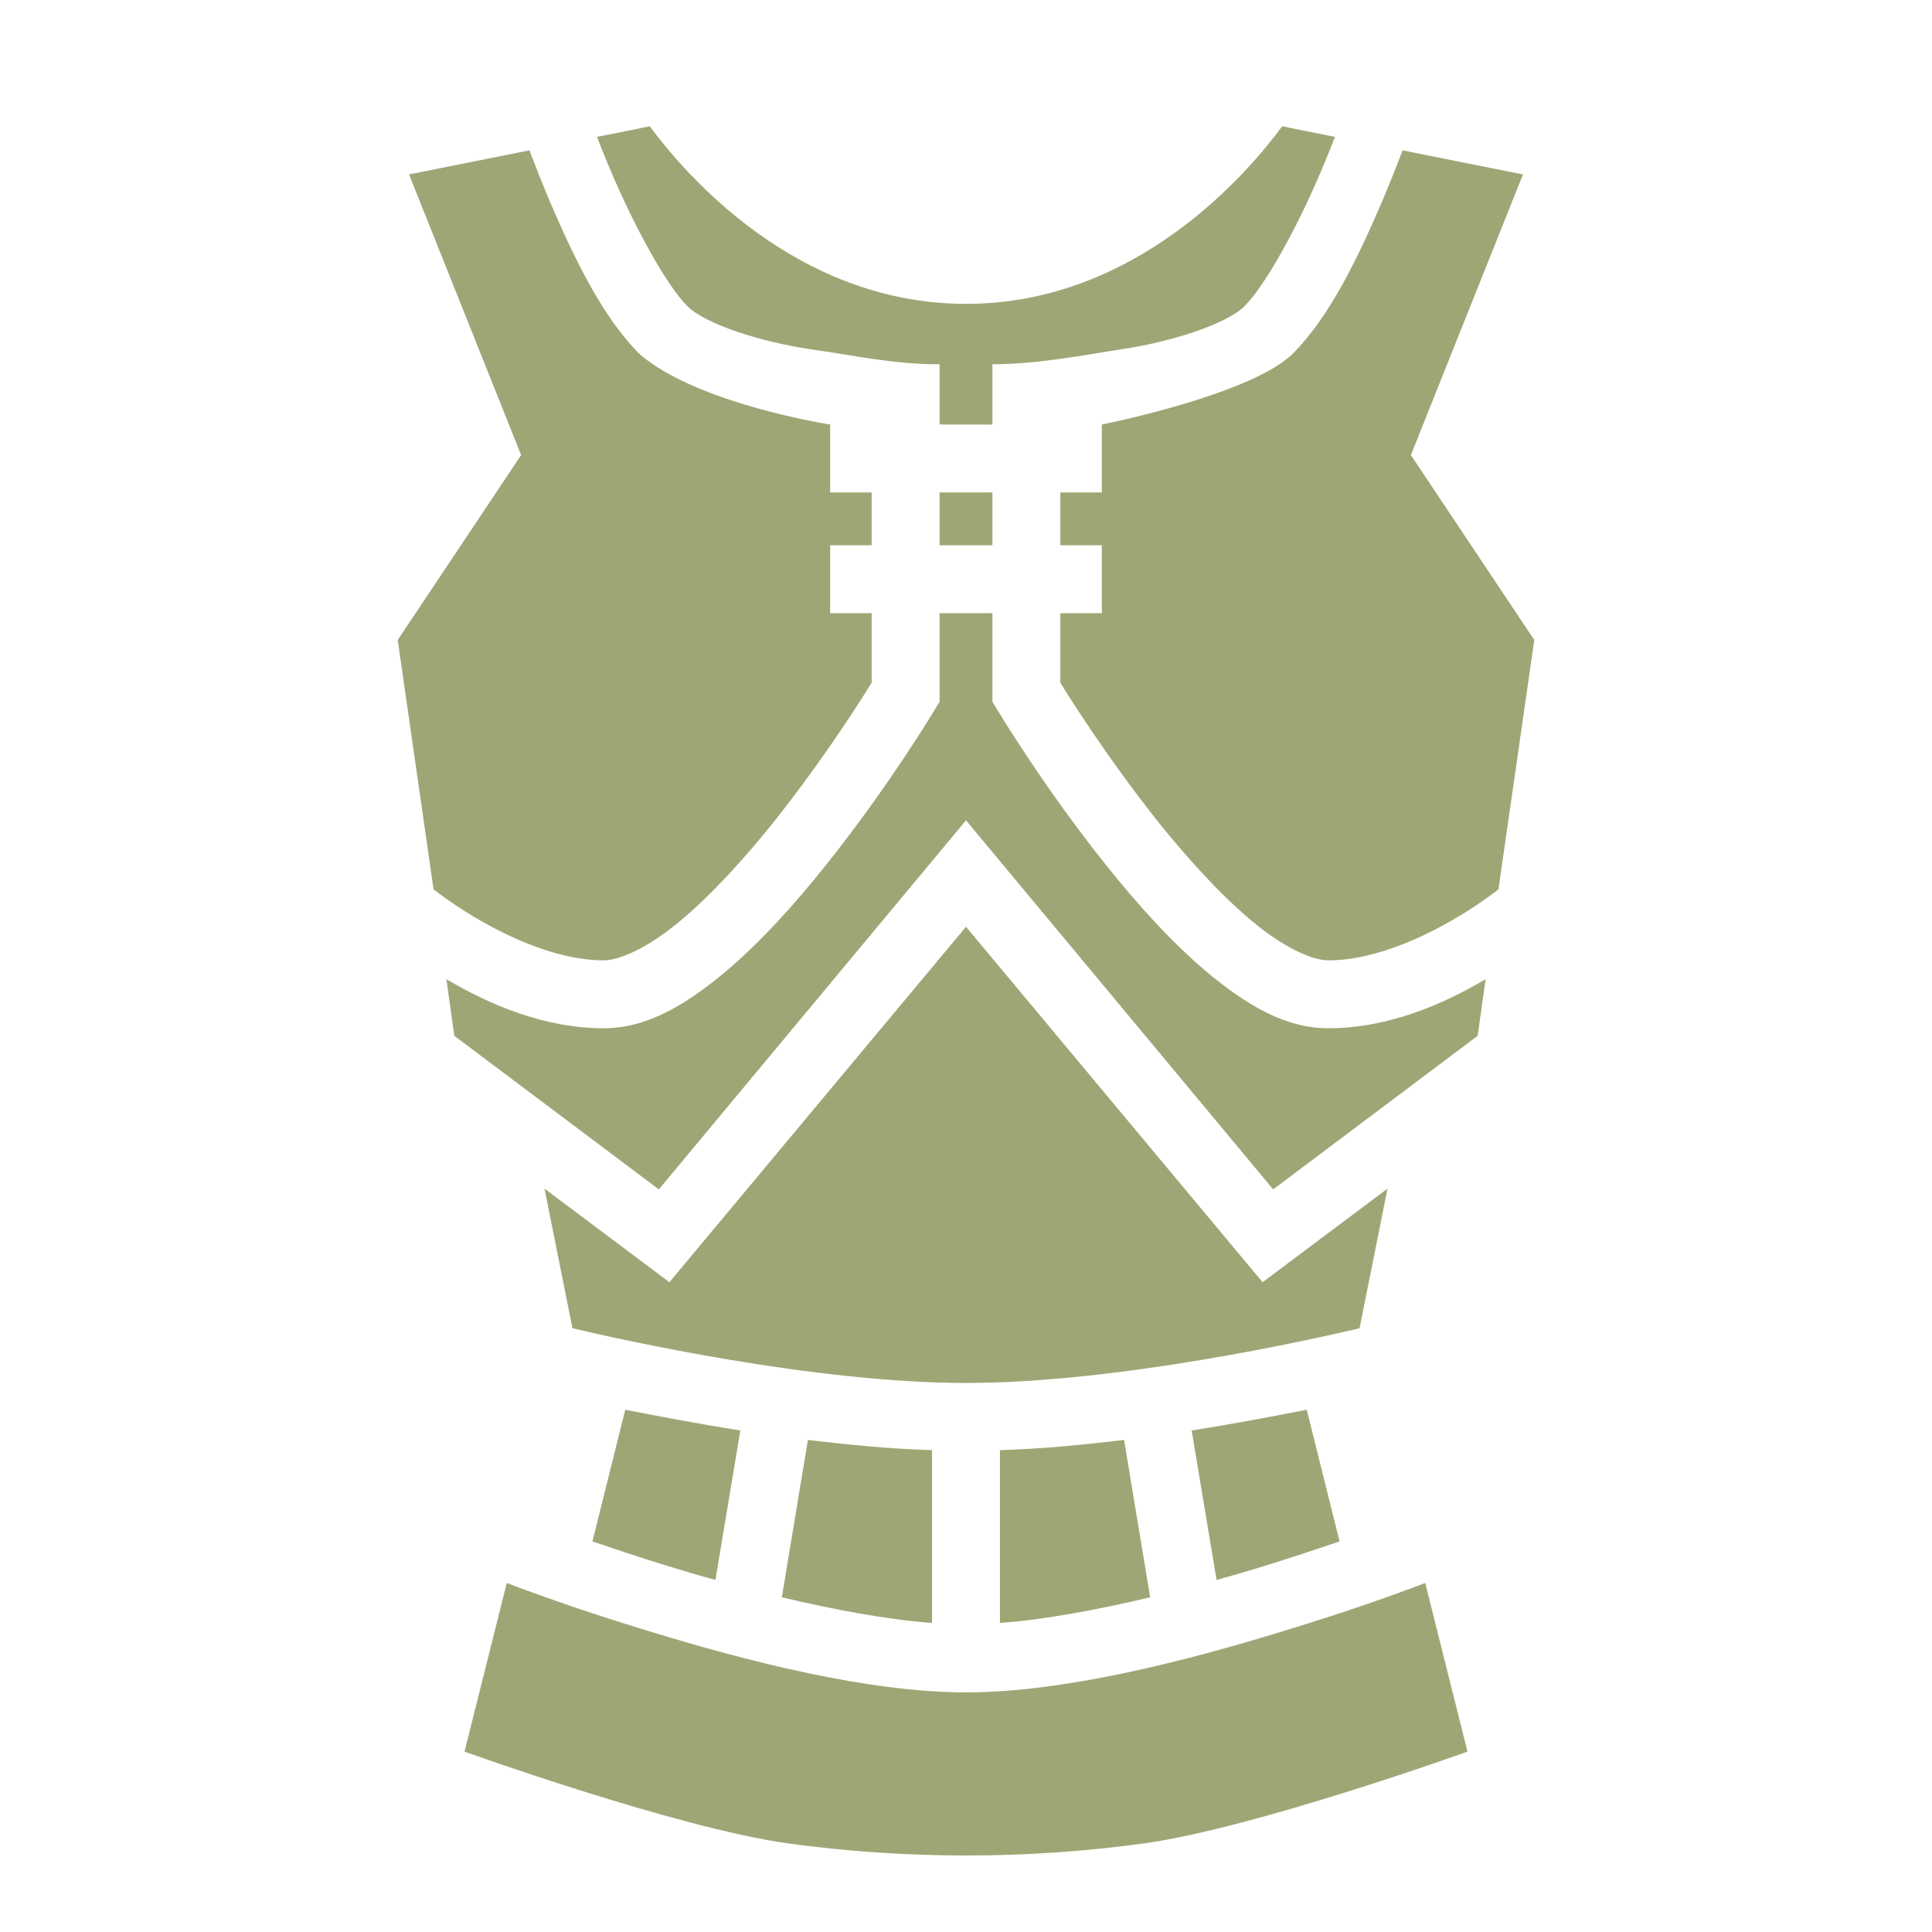
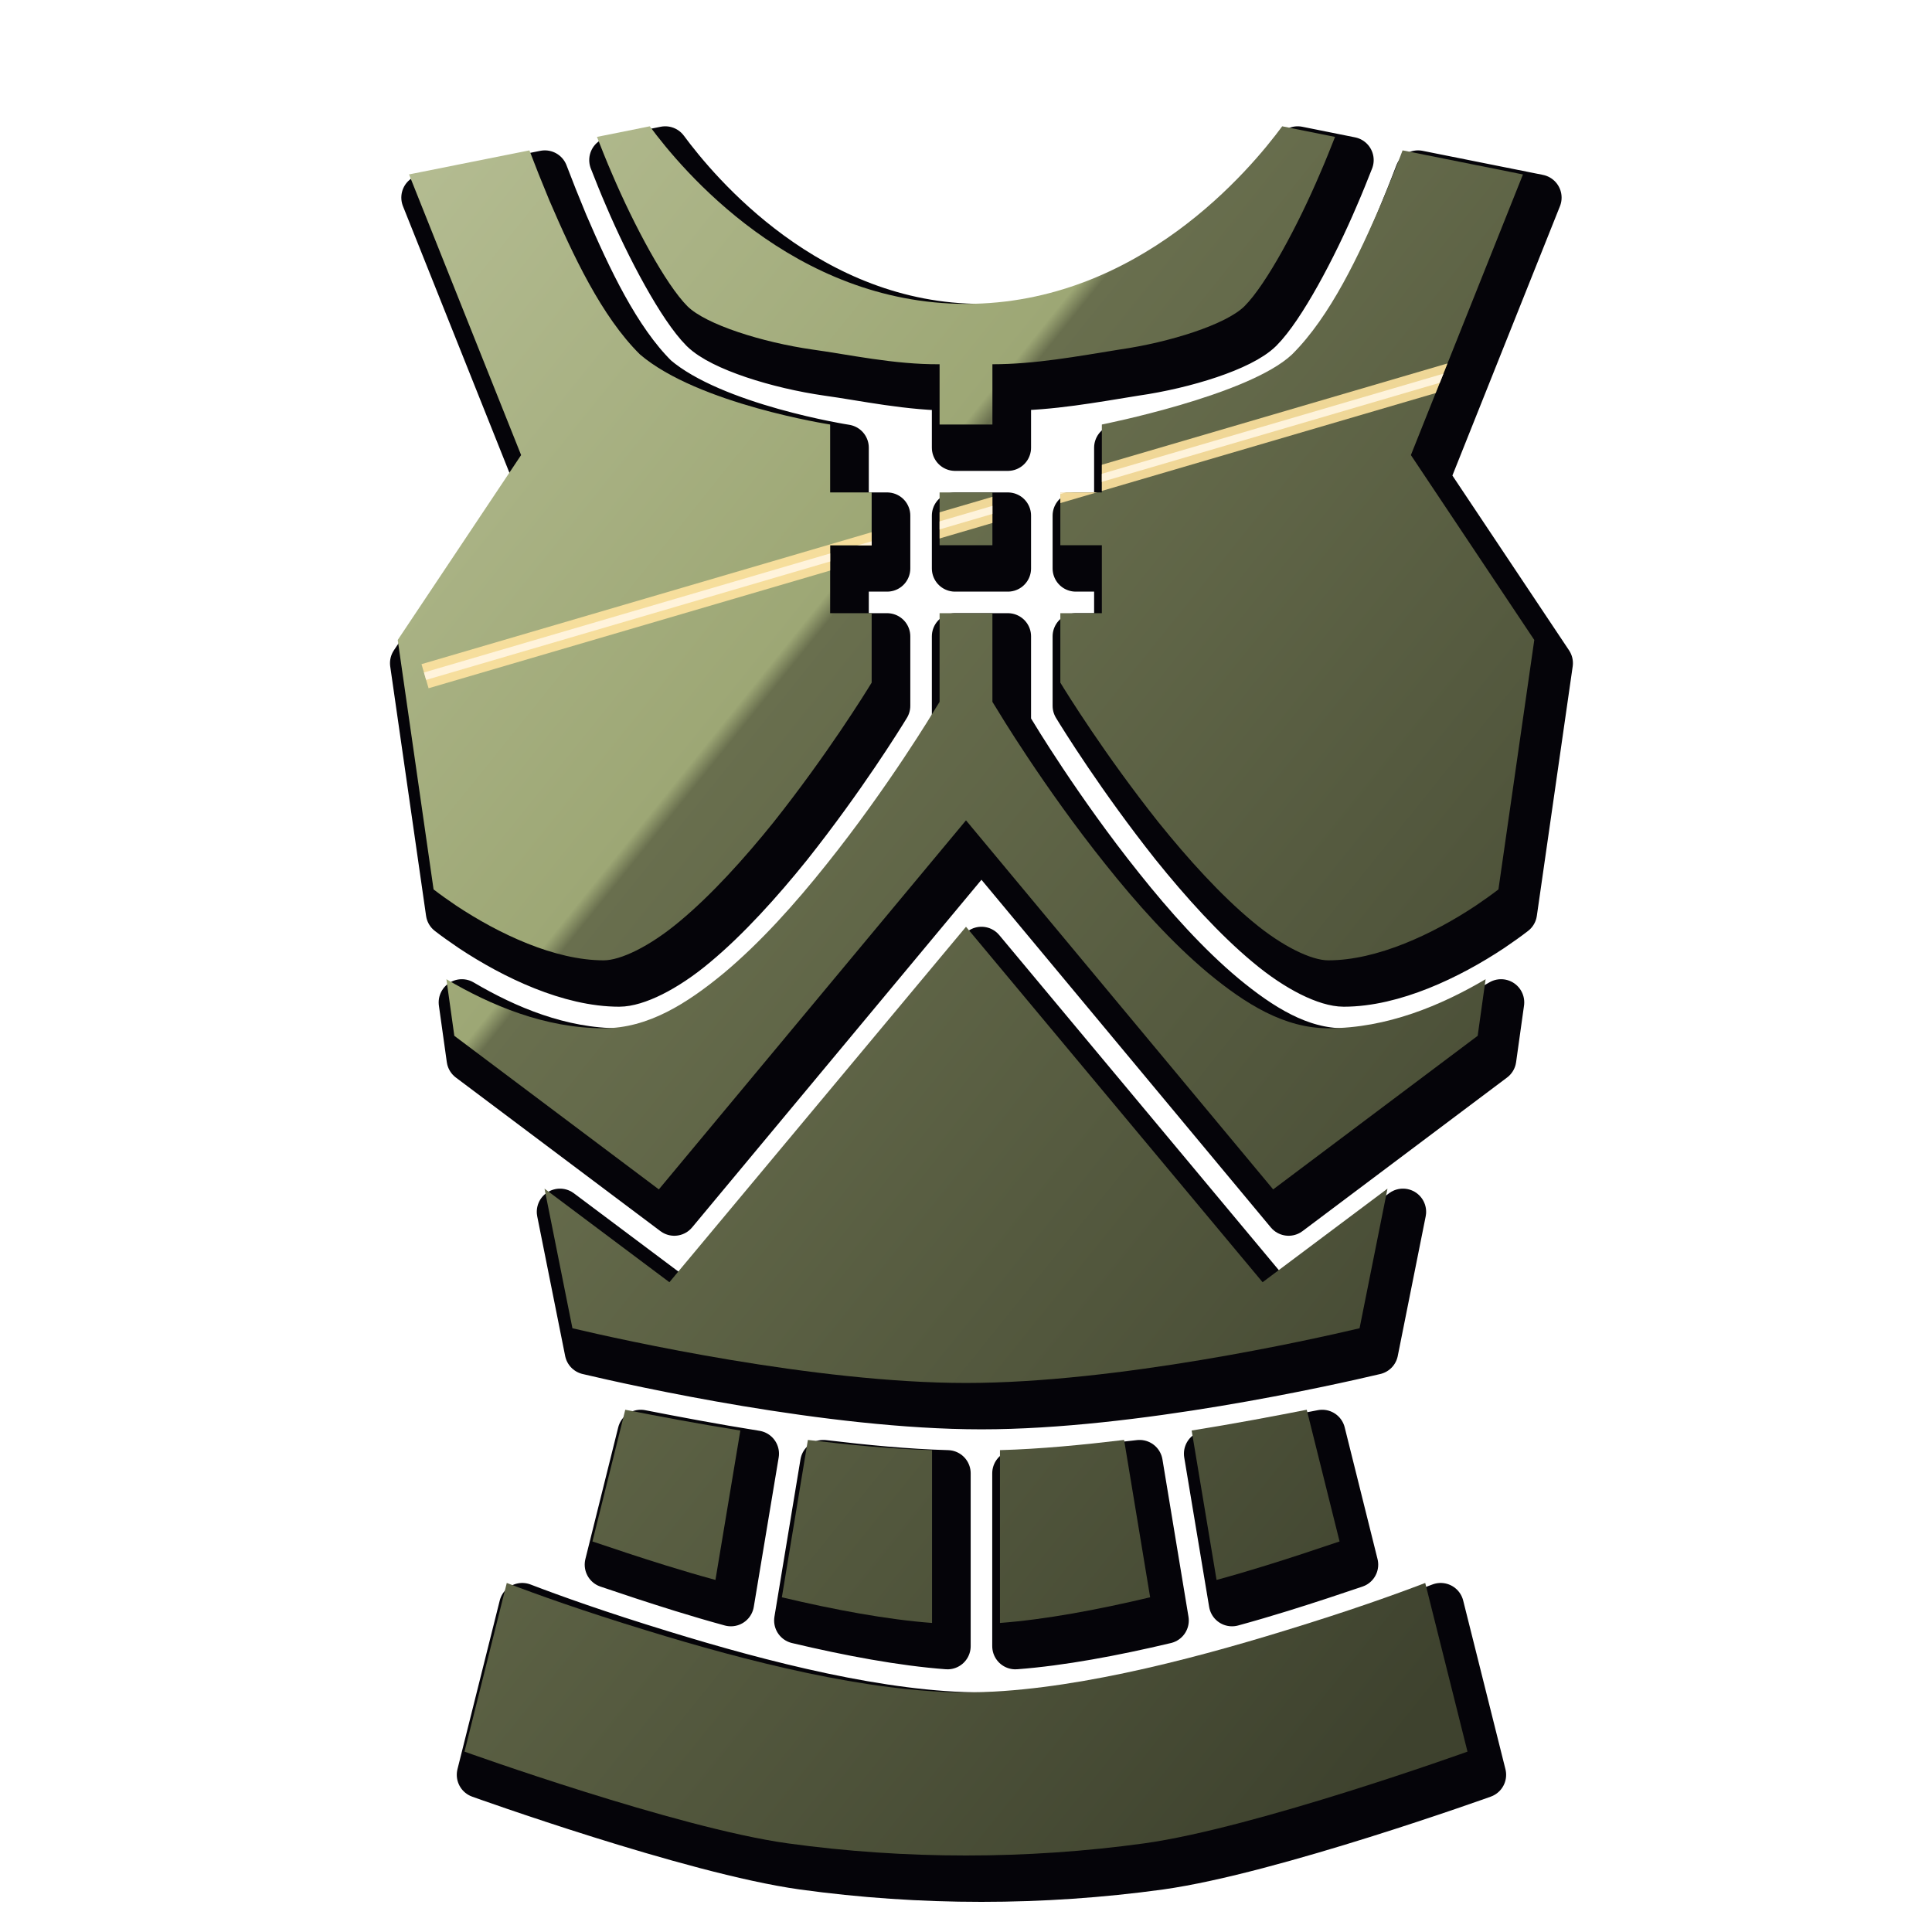
<svg xmlns="http://www.w3.org/2000/svg" viewBox="0 0 512 512" width="128" height="128">
-   <path fill="#9DA775" d="M339.8 33.47l14 2.81c-1.2 3.02-2.5 6.32-4 9.75-5.8 13.63-14.2 29.31-20 35.12-4.9 4.85-19.8 9.57-33.1 11.48-11.2 1.8-22.4 3.9-33.7 3.9v15.97h-14V96.53c-12 .1-24.2-2.6-33.7-3.9-13.3-1.9-28.2-6.62-33.1-11.45-5.8-5.81-14.2-21.49-20-35.11-1.5-3.44-2.8-6.75-4-9.79l14-2.81c8.4 11.37 38 47.06 83.8 47.06s75.4-35.69 83.8-47.06zm31.9 6.38l31.9 6.38-29.7 74.37 32.7 49-9.5 66.1c-1.8 1.4-3.8 2.8-6 4.3-11.3 7.5-26.1 14.5-39.1 14.5-4.3 0-12-3.5-20.2-10.4-8.3-6.9-17-16.5-24.8-26.2-14.2-17.9-24.3-34.2-26-37v-18.4h11v-18h-11v-14h11v-18s38.9-7.7 50.4-18.57c10.2-10.11 17.8-26.43 24-40.82 2-4.79 3.8-9.3 5.3-13.26zm-231.4 0c1.5 3.96 3.3 8.48 5.3 13.29 6.2 14.39 13.8 30.71 24 40.79C185 107.1 220 112.5 220 112.5v18h11v14h-11v18h11v18.4c-1.7 2.8-11.8 19.1-26 37-7.8 9.7-16.5 19.3-24.8 26.2-8.2 6.9-15.9 10.4-20.2 10.4-13 0-27.8-7-39.1-14.5-2.2-1.5-4.2-2.9-6-4.3l-9.5-66.1 32.7-49-29.7-74.38zM263 130.5v14h-14v-14zm0 32V186l1.3 2.1s12.2 20.4 28.7 41c8.2 10.3 17.5 20.7 27.2 28.8 9.8 8.1 20.1 14.6 31.8 14.6 15.6 0 30-6.1 41.7-13l-2.1 15-54.2 40.7-81.4-97.8-81.4 97.8-54.2-40.7-2.1-15c11.7 6.9 26.1 13 41.7 13 11.7 0 22-6.5 31.8-14.6 9.7-8.1 19-18.5 27.2-28.8 16.5-20.6 28.7-41 28.7-41l1.3-2.1v-23.5zm-7 83.1l78.6 94.2 33.1-24.8-7.4 37c-13.1 3.1-64.2 14.5-104.3 14.5-40.1 0-91.2-11.4-104.3-14.5l-7.4-37 33.1 24.8zm90.3 128l8.7 34.9c-5.9 2-12.5 4.2-19.6 6.4-4.2 1.3-8.6 2.6-13 3.8l-6.6-39.6c11.3-1.8 21.8-3.8 30.5-5.5zm-180.6 0c8.7 1.7 19.2 3.7 30.5 5.5l-6.6 39.6c-4.4-1.2-8.8-2.5-13-3.8-7.1-2.2-13.7-4.4-19.6-6.4zm132.2 8l6.9 41.7c-13.9 3.3-27.8 5.9-39.8 6.8v-45.8c10.8-.3 22-1.4 32.9-2.7zm-83.8 0c10.9 1.3 22.1 2.4 32.9 2.7v45.8c-12-.9-25.9-3.5-39.8-6.8zm163.6 37.9l11.2 44.7s-56.2 20.2-85.6 24.3c-31.2 4.3-63.4 4.3-94.6 0-29.4-4.1-85.6-24.3-85.6-24.3l11.2-44.7c8.1 3.1 20.1 7.4 37.1 12.6 26.3 8.1 58.6 16.4 84.6 16.4 26 0 58.3-8.3 84.6-16.4 17-5.2 29-9.5 37.1-12.6z" />
+   <defs>
+     <clipPath id="inkSilhouette">
+       <path fill="#9DA775" d="M339.8 33.47l14 2.81c-1.2 3.02-2.5 6.32-4 9.75-5.8 13.63-14.2 29.31-20 35.12-4.9 4.85-19.8 9.57-33.1 11.48-11.2 1.8-22.4 3.9-33.7 3.9v15.97h-14V96.53c-12 .1-24.2-2.6-33.7-3.9-13.3-1.9-28.2-6.62-33.1-11.45-5.8-5.81-14.2-21.49-20-35.11-1.5-3.44-2.8-6.75-4-9.79l14-2.81c8.4 11.37 38 47.06 83.8 47.06s75.4-35.69 83.8-47.06zm31.9 6.38l31.9 6.38-29.7 74.37 32.7 49-9.5 66.1c-1.8 1.4-3.8 2.8-6 4.3-11.3 7.5-26.1 14.5-39.1 14.5-4.3 0-12-3.5-20.2-10.4-8.3-6.9-17-16.5-24.8-26.2-14.2-17.9-24.3-34.2-26-37v-18.4h11v-18h-11v-14h11v-18s38.9-7.7 50.4-18.57c10.2-10.11 17.8-26.43 24-40.82 2-4.79 3.8-9.3 5.3-13.26zm-231.4 0c1.5 3.96 3.3 8.48 5.3 13.29 6.2 14.39 13.8 30.71 24 40.79C185 107.1 220 112.5 220 112.5v18h11v14h-11v18h11v18.4c-1.7 2.8-11.8 19.1-26 37-7.8 9.7-16.5 19.3-24.8 26.2-8.2 6.9-15.9 10.4-20.2 10.4-13 0-27.8-7-39.1-14.5-2.2-1.5-4.2-2.9-6-4.3l-9.5-66.1 32.7-49-29.7-74.38zM263 130.5v14h-14v-14zm0 32V186l1.3 2.1s12.2 20.4 28.7 41c8.2 10.3 17.5 20.7 27.2 28.8 9.8 8.1 20.1 14.6 31.8 14.6 15.6 0 30-6.1 41.7-13l-2.1 15-54.2 40.7-81.4-97.8-81.4 97.8-54.2-40.7-2.1-15c11.7 6.9 26.1 13 41.7 13 11.7 0 22-6.5 31.8-14.6 9.7-8.1 19-18.5 27.2-28.8 16.5-20.6 28.7-41 28.7-41l1.3-2.1v-23.5zm-7 83.1l78.6 94.2 33.1-24.8-7.4 37c-13.1 3.1-64.2 14.5-104.3 14.5-40.1 0-91.2-11.4-104.3-14.5l-7.4-37 33.1 24.8zm90.3 128l8.7 34.9c-5.9 2-12.5 4.2-19.6 6.4-4.2 1.3-8.6 2.6-13 3.8l-6.6-39.6c11.3-1.8 21.8-3.8 30.5-5.5zm-180.6 0c8.7 1.7 19.2 3.7 30.5 5.5l-6.6 39.6c-4.4-1.2-8.8-2.5-13-3.8-7.1-2.2-13.7-4.4-19.6-6.4zm132.2 8l6.9 41.7c-13.9 3.3-27.8 5.9-39.8 6.8v-45.8c10.8-.3 22-1.4 32.9-2.7zm-83.8 0c10.9 1.3 22.1 2.4 32.9 2.7v45.8c-12-.9-25.9-3.5-39.8-6.8zm163.6 37.9l11.2 44.7s-56.2 20.2-85.6 24.3c-31.2 4.3-63.4 4.3-94.6 0-29.4-4.1-85.6-24.3-85.6-24.3l11.2-44.7c8.1 3.1 20.1 7.4 37.1 12.6 26.3 8.1 58.6 16.4 84.6 16.4 26 0 58.3-8.3 84.6-16.4 17-5.2 29-9.5 37.1-12.6z" />
+     </clipPath>
+     <linearGradient id="inkMetal0" x1="0" y1="0" x2="0.8" y2="1">
+       <stop offset="0" stop-color="#b5bd93" />
+       <stop offset=".35" stop-color="#9da775" />
+       <stop offset=".36" stop-color="#696f4e" />
+       <stop offset="1" stop-color="#3e422e" />
+     </linearGradient>
+   </defs>
+   <g transform="translate(4.096 6.144)" stroke="#050409" stroke-width="12.288" stroke-linejoin="round">
+     <path fill="#050409" d="M339.8 33.47l14 2.81c-1.2 3.02-2.5 6.32-4 9.75-5.8 13.63-14.2 29.31-20 35.12-4.9 4.85-19.8 9.57-33.1 11.48-11.2 1.8-22.4 3.9-33.7 3.9v15.97h-14V96.53c-12 .1-24.2-2.6-33.7-3.9-13.3-1.9-28.2-6.62-33.1-11.45-5.8-5.81-14.2-21.49-20-35.11-1.5-3.44-2.8-6.75-4-9.79l14-2.81c8.4 11.37 38 47.06 83.8 47.06s75.4-35.69 83.8-47.06zm31.9 6.38l31.9 6.38-29.7 74.37 32.7 49-9.5 66.1c-1.8 1.4-3.8 2.8-6 4.3-11.3 7.5-26.1 14.5-39.1 14.5-4.3 0-12-3.5-20.2-10.4-8.3-6.9-17-16.5-24.8-26.2-14.2-17.9-24.3-34.2-26-37v-18.4h11v-18h-11v-14h11v-18s38.9-7.7 50.4-18.57c10.2-10.11 17.8-26.43 24-40.82 2-4.79 3.8-9.3 5.3-13.26zm-231.4 0c1.5 3.96 3.3 8.48 5.3 13.29 6.2 14.39 13.8 30.71 24 40.79C185 107.1 220 112.5 220 112.5v18h11v14h-11v18h11v18.4c-1.7 2.8-11.8 19.1-26 37-7.8 9.7-16.5 19.3-24.8 26.2-8.2 6.9-15.9 10.4-20.2 10.4-13 0-27.8-7-39.1-14.5-2.2-1.5-4.2-2.9-6-4.3l-9.5-66.1 32.7-49-29.7-74.38zM263 130.5v14h-14v-14zm0 32V186l1.3 2.1s12.2 20.4 28.7 41c8.2 10.3 17.5 20.7 27.2 28.8 9.8 8.1 20.1 14.6 31.8 14.6 15.6 0 30-6.1 41.7-13l-2.1 15-54.2 40.7-81.4-97.8-81.4 97.8-54.2-40.7-2.1-15c11.7 6.9 26.1 13 41.7 13 11.7 0 22-6.5 31.8-14.6 9.7-8.1 19-18.5 27.2-28.8 16.5-20.6 28.7-41 28.7-41l1.3-2.1v-23.5zm-7 83.1l78.6 94.2 33.1-24.8-7.4 37c-13.1 3.1-64.2 14.5-104.3 14.5-40.1 0-91.2-11.4-104.3-14.5l-7.4-37 33.1 24.8zm90.3 128l8.7 34.9c-5.9 2-12.5 4.2-19.6 6.4-4.2 1.3-8.6 2.6-13 3.8l-6.6-39.6c11.3-1.8 21.8-3.8 30.5-5.5zm-180.6 0c8.7 1.7 19.2 3.7 30.5 5.5l-6.6 39.6c-4.4-1.2-8.8-2.5-13-3.8-7.1-2.2-13.7-4.4-19.6-6.4zm132.2 8l6.9 41.7c-13.9 3.3-27.8 5.9-39.8 6.8v-45.8c10.8-.3 22-1.4 32.9-2.7zm-83.8 0c10.9 1.3 22.1 2.4 32.9 2.7v45.8c-12-.9-25.9-3.5-39.8-6.8zm163.6 37.9l11.2 44.7s-56.2 20.2-85.6 24.3c-31.2 4.3-63.4 4.3-94.6 0-29.4-4.1-85.6-24.3-85.6-24.3l11.2-44.7c8.1 3.1 20.1 7.4 37.1 12.6 26.3 8.1 58.6 16.4 84.6 16.4 26 0 58.3-8.3 84.6-16.4 17-5.2 29-9.5 37.1-12.6z" stroke="#050409" />
+   </g>
+   <g>
+     <path fill="url(#inkMetal0)" d="M339.8 33.47l14 2.81c-1.2 3.02-2.5 6.32-4 9.75-5.8 13.63-14.2 29.31-20 35.12-4.9 4.85-19.8 9.57-33.1 11.48-11.2 1.8-22.4 3.9-33.7 3.9v15.97h-14V96.53c-12 .1-24.2-2.6-33.7-3.9-13.3-1.9-28.2-6.62-33.1-11.45-5.8-5.81-14.2-21.49-20-35.11-1.5-3.44-2.8-6.75-4-9.79l14-2.81c8.4 11.37 38 47.06 83.8 47.06s75.4-35.69 83.8-47.06zm31.9 6.38l31.9 6.38-29.7 74.37 32.7 49-9.5 66.1c-1.8 1.4-3.8 2.8-6 4.3-11.3 7.5-26.1 14.5-39.1 14.5-4.3 0-12-3.5-20.2-10.4-8.3-6.9-17-16.5-24.8-26.2-14.2-17.9-24.3-34.2-26-37v-18.4h11v-18h-11v-14h11v-18s38.9-7.7 50.4-18.57c10.2-10.11 17.8-26.43 24-40.82 2-4.79 3.8-9.3 5.3-13.26zm-231.4 0c1.5 3.96 3.3 8.48 5.3 13.29 6.2 14.39 13.8 30.71 24 40.79C185 107.1 220 112.5 220 112.5v18h11v14h-11v18h11v18.4c-1.7 2.8-11.8 19.1-26 37-7.8 9.7-16.5 19.3-24.8 26.2-8.2 6.9-15.9 10.4-20.2 10.4-13 0-27.8-7-39.1-14.5-2.2-1.5-4.2-2.9-6-4.3l-9.5-66.1 32.7-49-29.7-74.38zM263 130.5v14h-14v-14zm0 32V186l1.3 2.1s12.2 20.4 28.7 41c8.2 10.3 17.5 20.7 27.2 28.8 9.8 8.1 20.1 14.6 31.8 14.6 15.6 0 30-6.1 41.7-13l-2.1 15-54.2 40.7-81.4-97.8-81.4 97.8-54.2-40.7-2.1-15c11.7 6.9 26.1 13 41.7 13 11.7 0 22-6.5 31.8-14.6 9.7-8.1 19-18.5 27.2-28.8 16.5-20.6 28.7-41 28.7-41l1.3-2.1v-23.5zm-7 83.1l78.6 94.2 33.1-24.8-7.4 37c-13.1 3.1-64.2 14.5-104.3 14.5-40.1 0-91.2-11.4-104.3-14.5l-7.4-37 33.1 24.8zm90.3 128l8.7 34.9c-5.9 2-12.5 4.2-19.6 6.4-4.2 1.3-8.6 2.6-13 3.8l-6.6-39.6c11.3-1.8 21.8-3.8 30.5-5.5zm-180.6 0c8.7 1.7 19.2 3.7 30.5 5.5l-6.6 39.6c-4.4-1.2-8.8-2.5-13-3.8-7.1-2.2-13.7-4.4-19.6-6.4zm132.2 8l6.9 41.7c-13.9 3.3-27.8 5.9-39.8 6.8v-45.8c10.8-.3 22-1.4 32.9-2.7zm-83.8 0c10.9 1.3 22.1 2.4 32.9 2.7v45.8c-12-.9-25.9-3.5-39.8-6.8zm163.6 37.9l11.2 44.7s-56.2 20.2-85.6 24.3c-31.2 4.3-63.4 4.3-94.6 0-29.4-4.1-85.6-24.3-85.6-24.3l11.2-44.7c8.1 3.1 20.1 7.4 37.1 12.6 26.3 8.1 58.6 16.4 84.6 16.4 26 0 58.3-8.3 84.6-16.4 17-5.2 29-9.5 37.1-12.6z" />
+   </g>
+   <g clip-path="url(#inkSilhouette)">
+     <path d="M112.64 179.2L409.6 92.16" fill="none" stroke="#FFE3A0" stroke-width="6.656" opacity=".9" />
+     <path d="M112.64 179.2L409.6 92.16" fill="none" stroke="#FFF4DE" stroke-width="2.048" opacity=".95" />
+   </g>
</svg>
